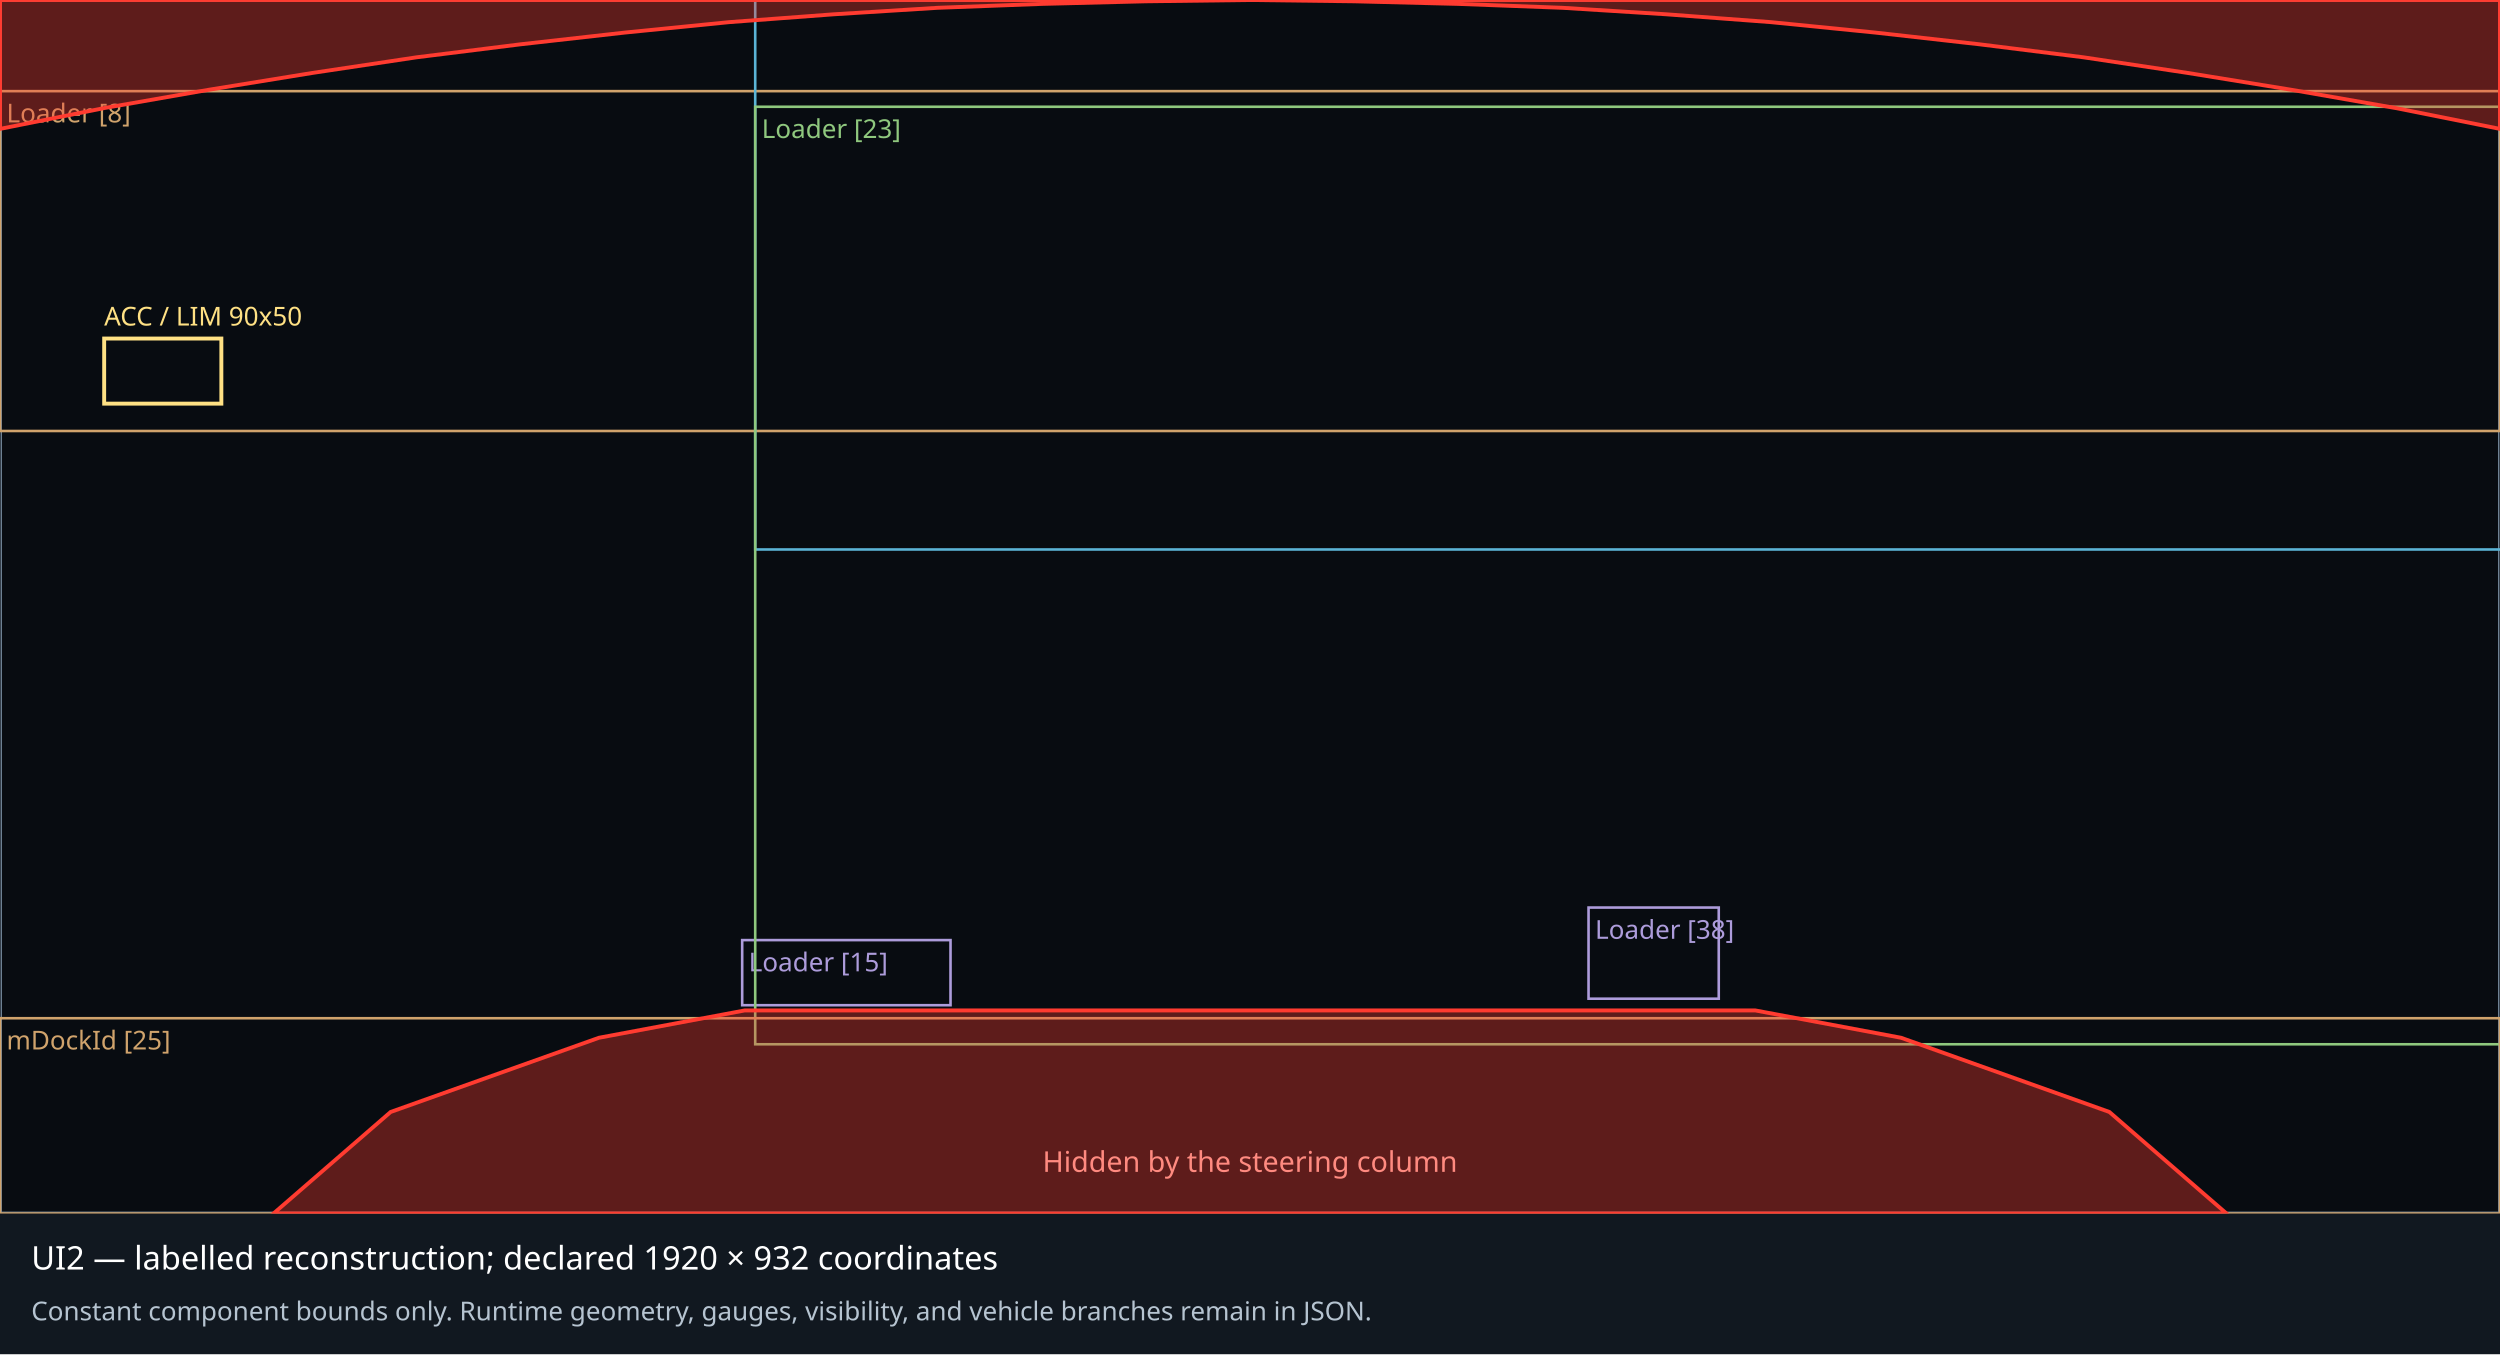
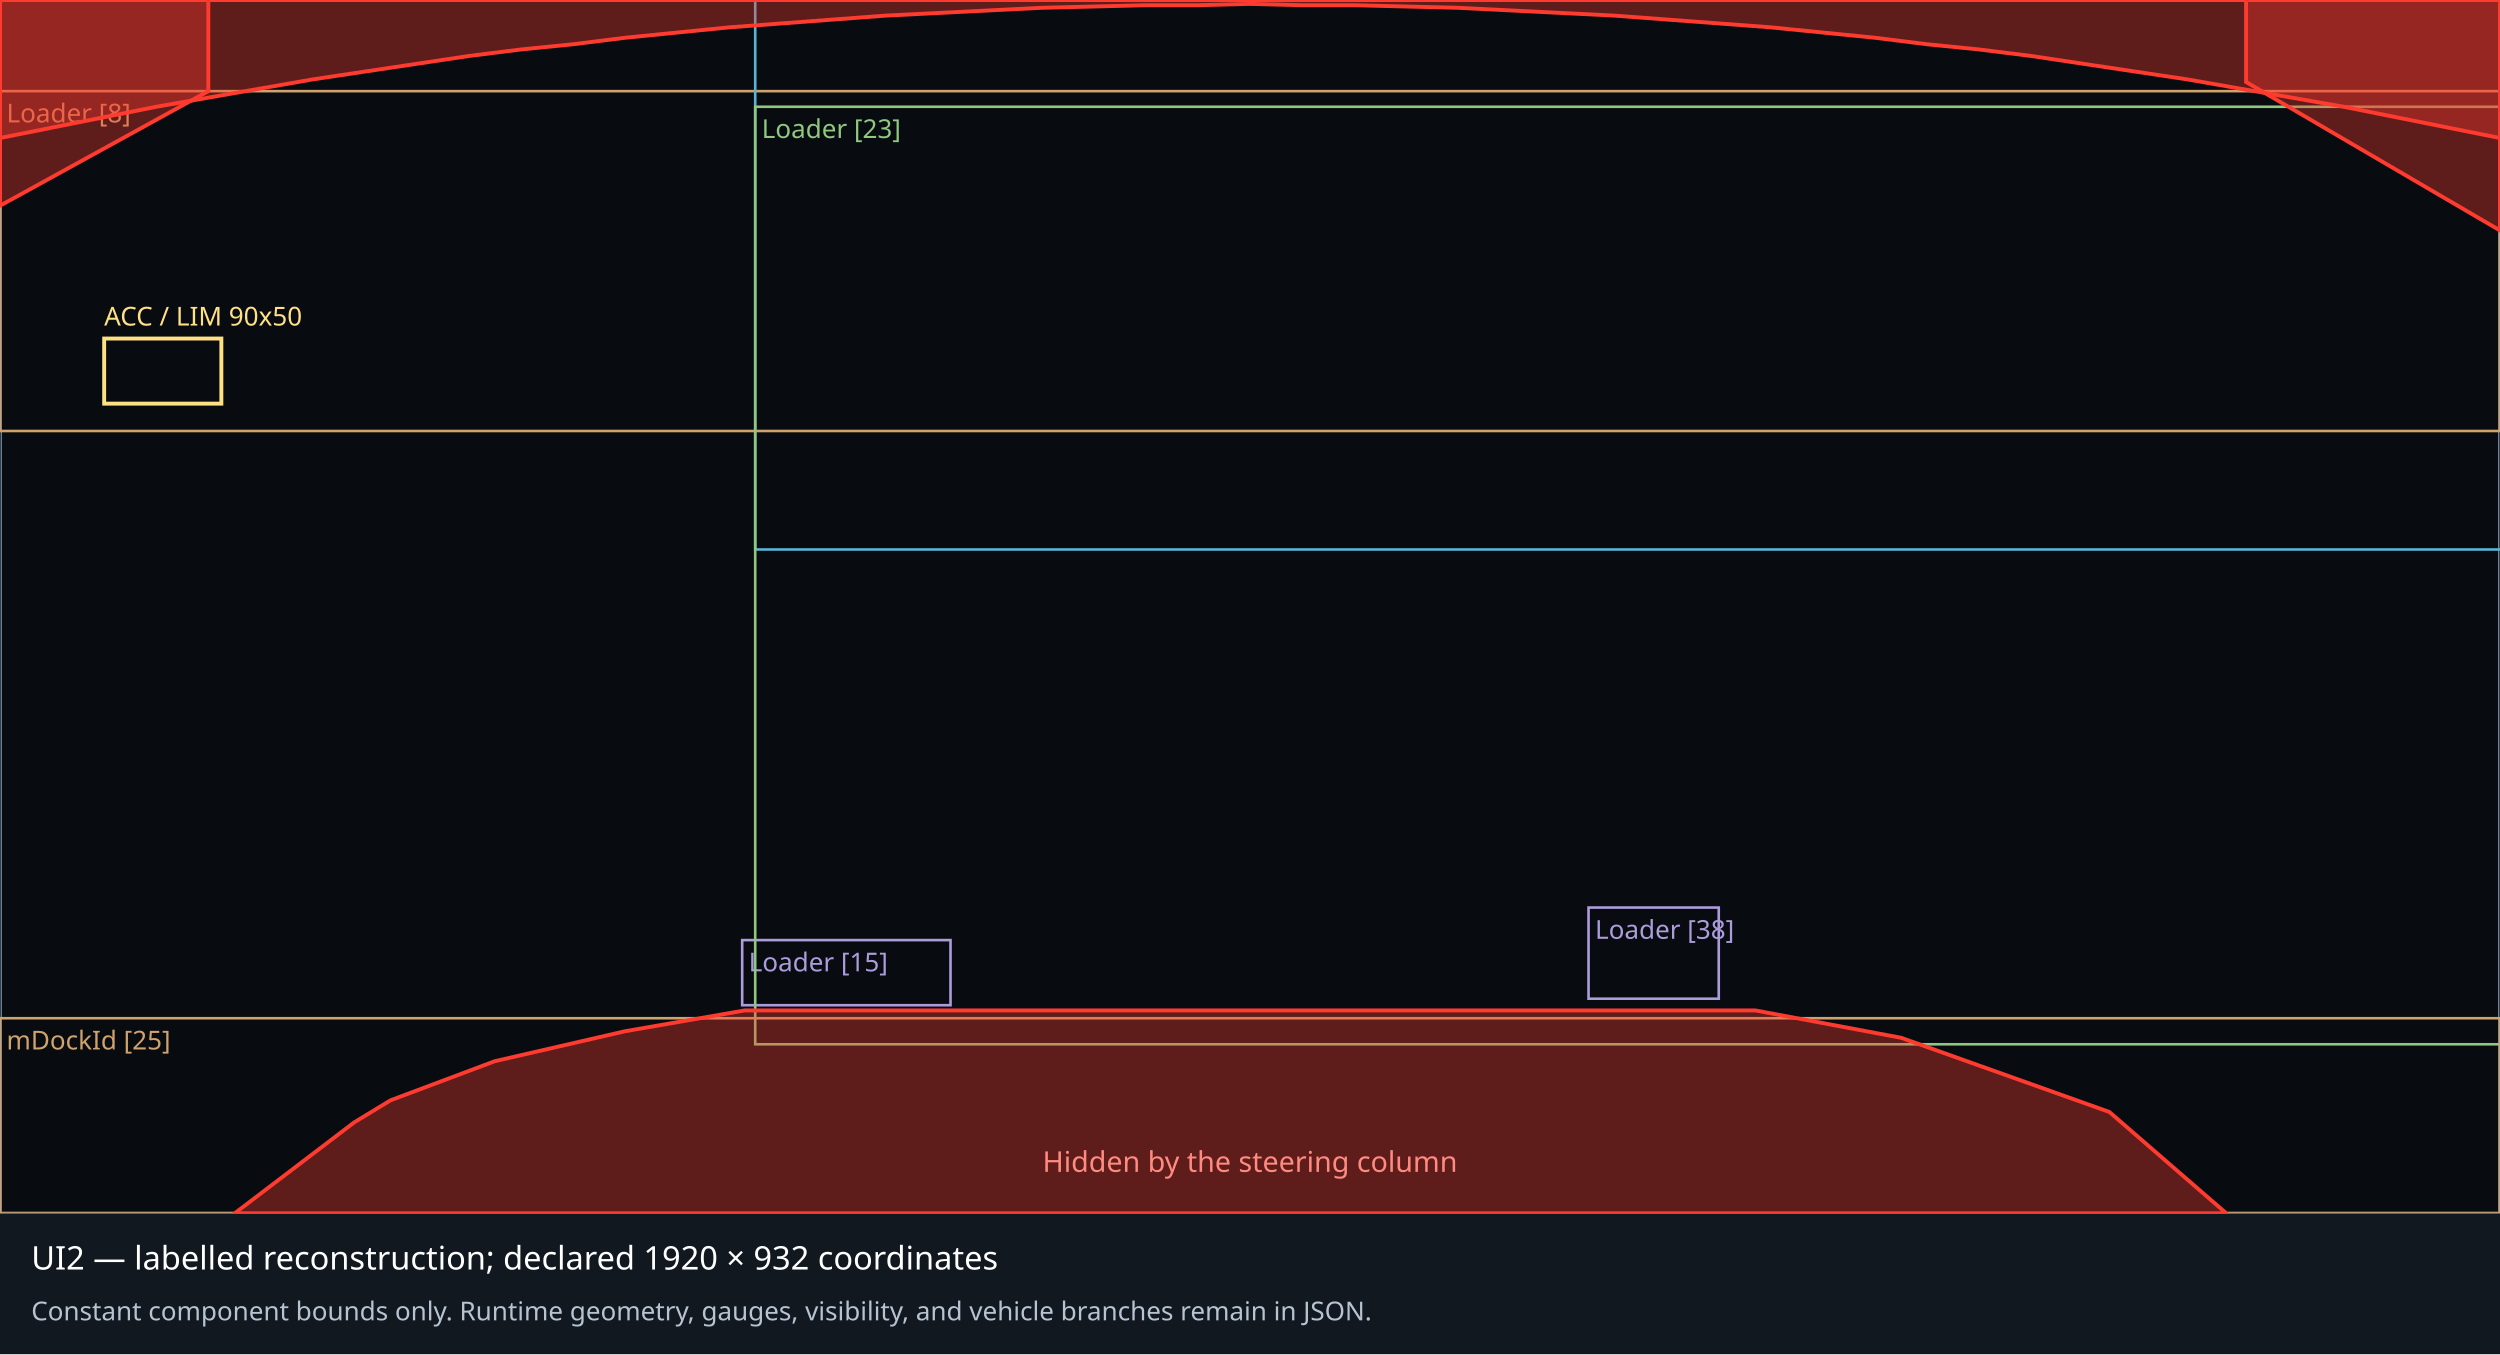
<svg xmlns="http://www.w3.org/2000/svg" width="1920" height="1040" viewBox="0 0 1920 1040">
  <rect width="1920" height="1040" fill="#111820" />
  <rect x="1" y="1" width="1918" height="930" fill="#080c11" stroke="#738699" />
  <text x="24" y="975" fill="white" font-family="sans-serif" font-size="25">UI2 — labelled reconstruction; declared 1920 × 932 coordinates</text>
  <text x="24" y="1014" fill="#b6c4d1" font-family="sans-serif" font-size="20">Constant component bounds only. Runtime geometry, gauges, visibility, and vehicle branches remain in JSON.</text>
  <defs>
    <clipPath id="canvas">
      <rect width="1920" height="932" />
    </clipPath>
  </defs>
  <g clip-path="url(#canvas)">
    <rect x="0" y="70.0" width="1920.0" height="261.0" fill="none" stroke="#d0a36c" stroke-width="2" />
    <text x="5" y="94.0" fill="#d0a36c" font-family="sans-serif" font-size="20">Loader [8]</text>
    <rect x="570.0" y="722.0" width="160.0" height="50.0" fill="none" stroke="#ad9cdb" stroke-width="2" />
    <text x="575.0" y="746.0" fill="#ad9cdb" font-family="sans-serif" font-size="20">Loader [15]</text>
    <rect x="580.0" y="-298.0" width="1920.0" height="720.0" fill="none" stroke="#5bb4d6" stroke-width="2" />
    <text x="585.0" y="-274.0" fill="#5bb4d6" font-family="sans-serif" font-size="20">Loader [21]</text>
    <rect x="580.0" y="82.0" width="1920.0" height="720.0" fill="none" stroke="#8fc87e" stroke-width="2" />
    <text x="585.0" y="106.0" fill="#8fc87e" font-family="sans-serif" font-size="20">Loader [23]</text>
    <rect x="0" y="782.0" width="1920.0" height="150.0" fill="none" stroke="#d0a36c" stroke-width="2" />
    <text x="5" y="806.0" fill="#d0a36c" font-family="sans-serif" font-size="20">mDockId [25]</text>
    <rect x="1220.0" y="697.0" width="100.0" height="70.0" fill="none" stroke="#ad9cdb" stroke-width="2" />
    <text x="1225.0" y="721.0" fill="#ad9cdb" font-family="sans-serif" font-size="20">Loader [38]</text>
    <rect x="80" y="260" width="90" height="50" fill="none" stroke="#ffe184" stroke-width="3" />
    <text x="80" y="250" fill="#ffe184" font-family="sans-serif" font-size="20">ACC / LIM 90x50</text>
-     <polygon points="0,0 1920,0 1920,99 1840,83 1760,69 1680,56 1600,44 1520,34 1440,25 1360,17 1280,11 1200,6 1120,3 1040,1 960,0 880,1 800,3 720,6 640,11 560,17 480,25 400,34 320,44 240,56 160,69 80,83 0,99" fill="#ff3b30" fill-opacity="0.35" stroke="#ff3b30" stroke-width="3" />
-     <polygon points="210,932 300,854 460,797 572,776 1348,776 1460,797 1620,854 1710,932" fill="#ff3b30" fill-opacity="0.35" stroke="#ff3b30" stroke-width="3" />
+     <polygon points="0,0 1920,0 1920,106 1880,98 1840,90 1800,82 1760,75 1720,68 1680,61 1640,55 1600,49 1560,43 1520,38 1480,34 1440,29 1400,25 1360,21 1320,18 1280,15 1240,12 1200,10 1160,8 1120,6 1080,5 1040,4 1000,4 960,3 920,4 880,4 840,5 800,6 760,8 720,10 680,12 640,15 600,18 560,21 520,25 480,29 440,34 400,38 360,43 320,49 280,55 240,61 200,68 160,75 120,82 80,90 40,98 0,106" fill="#ff3b30" fill-opacity="0.35" stroke="#ff3b30" stroke-width="3" />
+     <polygon points="180,932 272,862 300,845 380,815 480,792 572,776 1348,776 1460,797 1620,854 1710,932" fill="#ff3b30" fill-opacity="0.35" stroke="#ff3b30" stroke-width="3" />
+     <polygon points="0,0 160,0 160,70 0,158" fill="#ff3b30" fill-opacity="0.35" stroke="#ff3b30" stroke-width="3" />
+     <polygon points="1725,0 1920,0 1920,177 1725,63" fill="#ff3b30" fill-opacity="0.35" stroke="#ff3b30" stroke-width="3" />
    <text x="960" y="900" fill="#ff8a80" font-family="sans-serif" font-size="22" text-anchor="middle">Hidden by the steering column</text>
  </g>
</svg>
